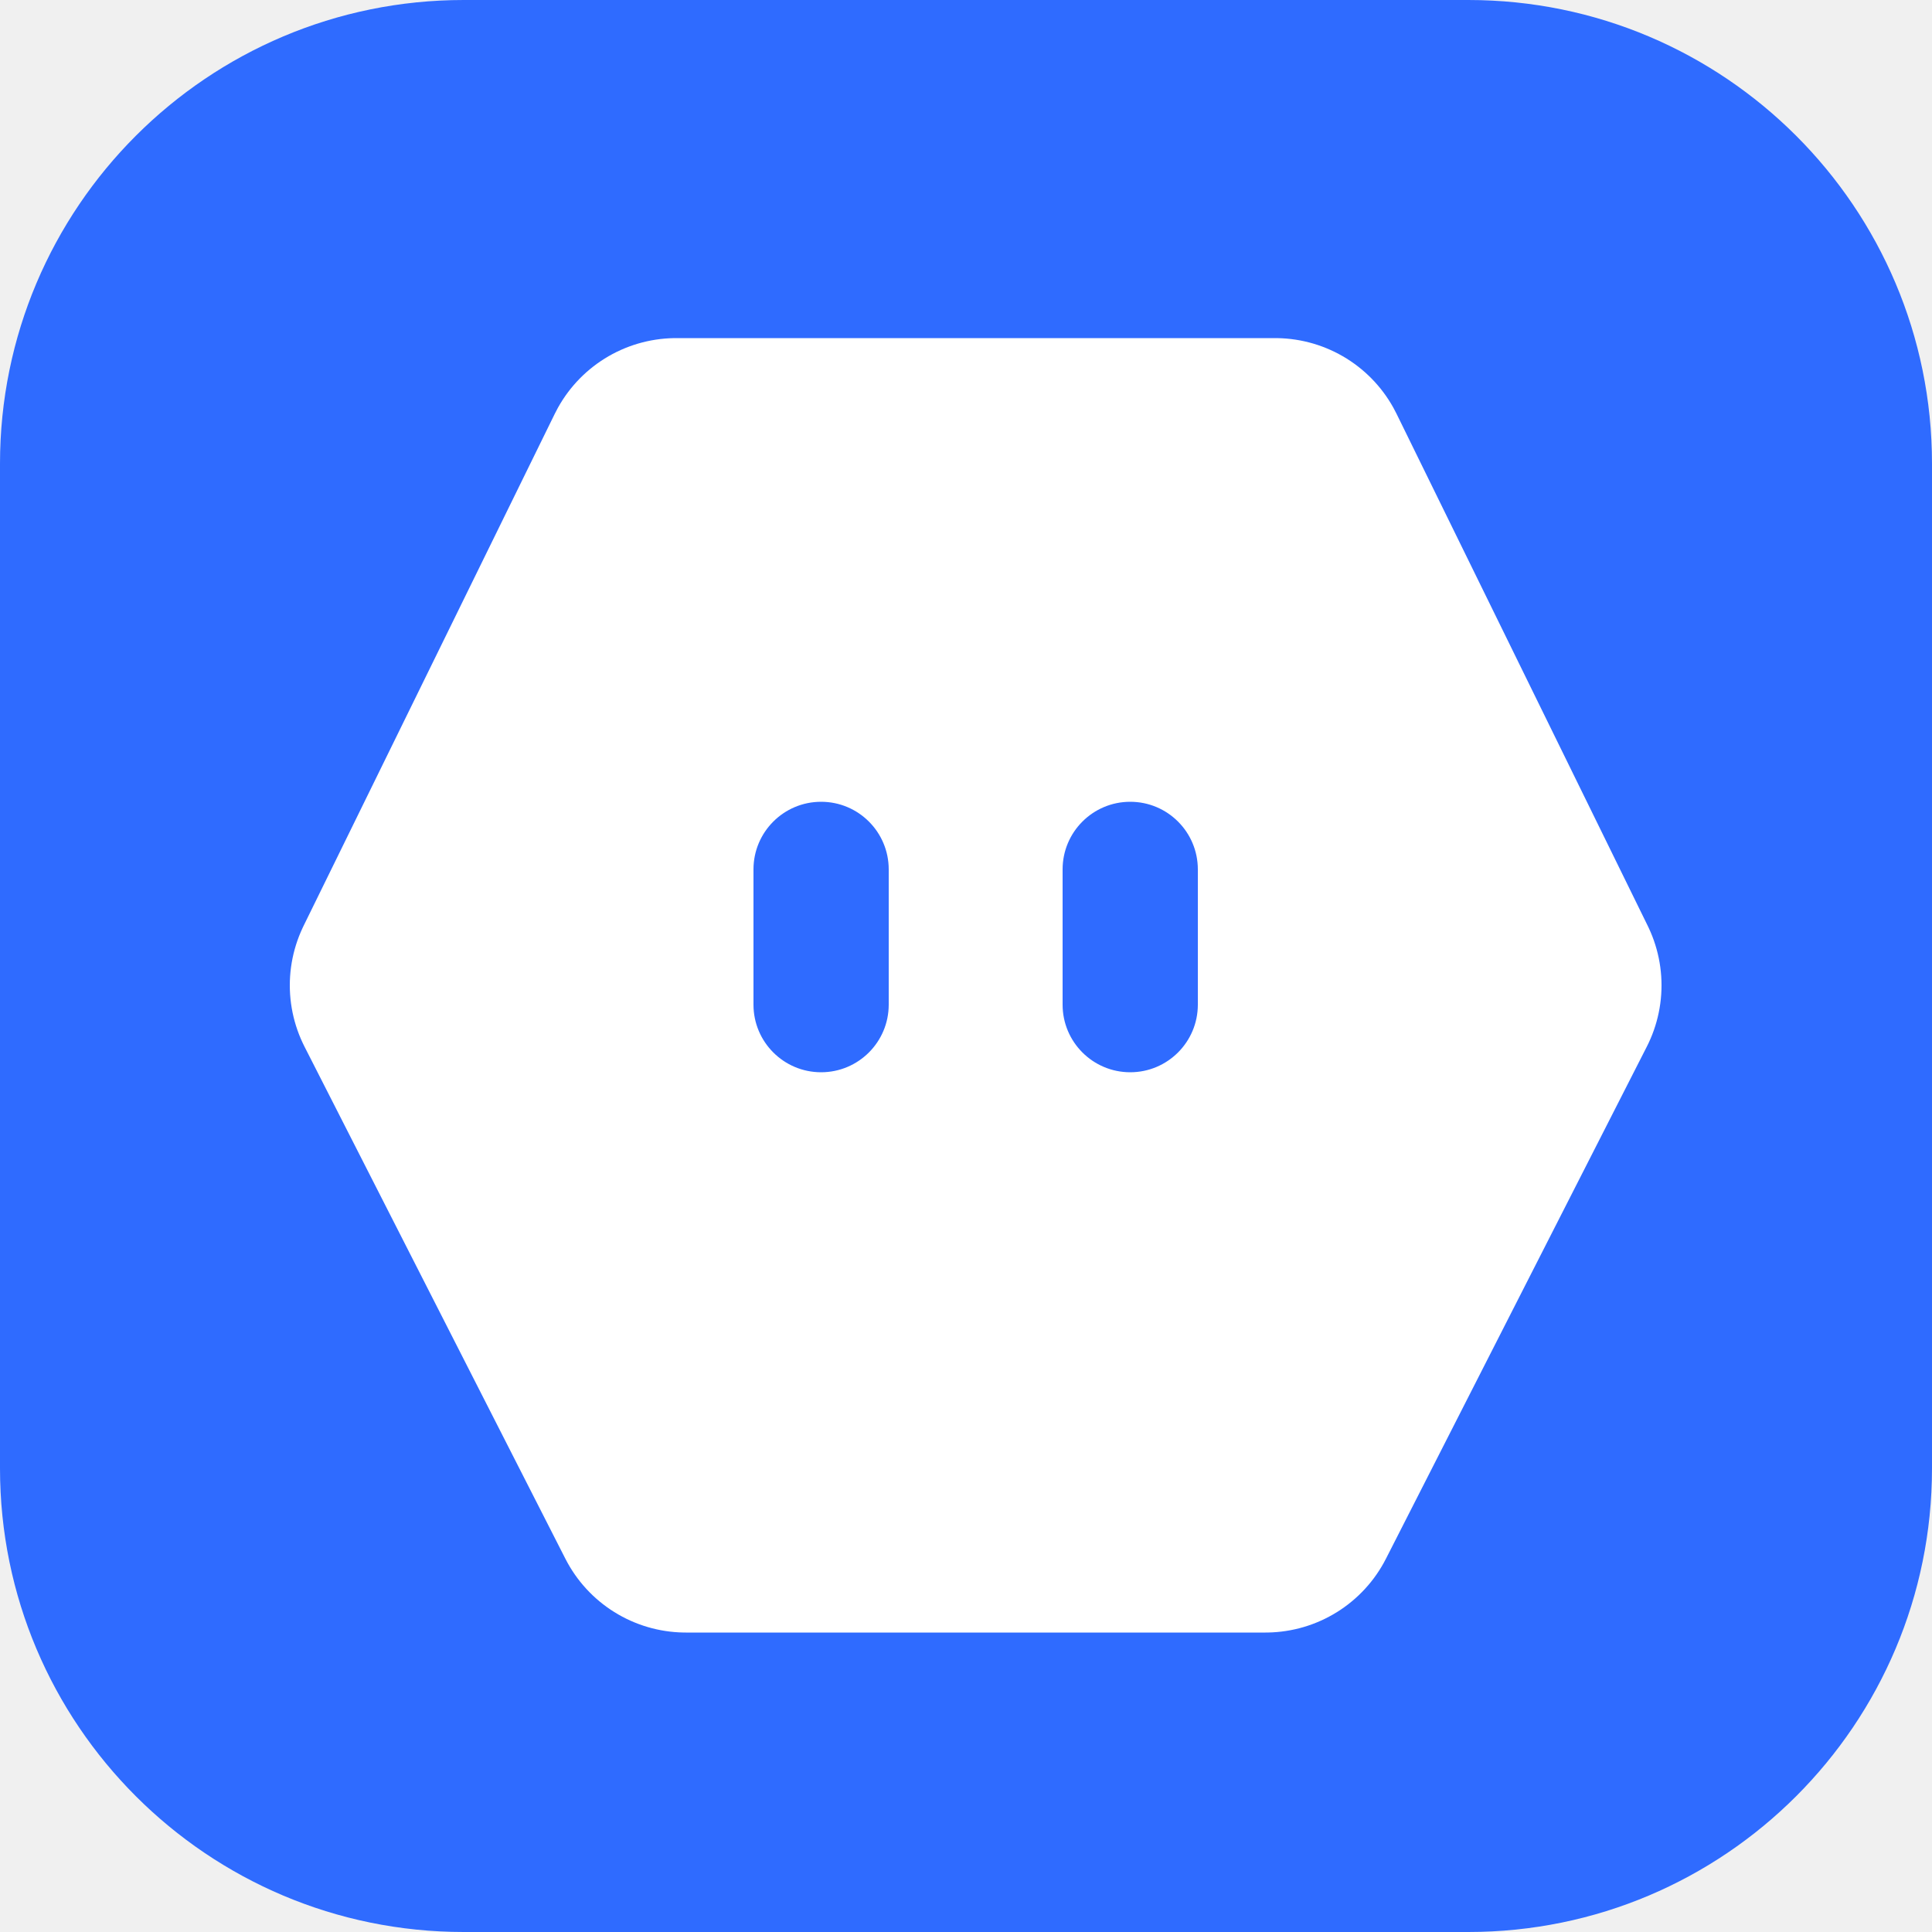
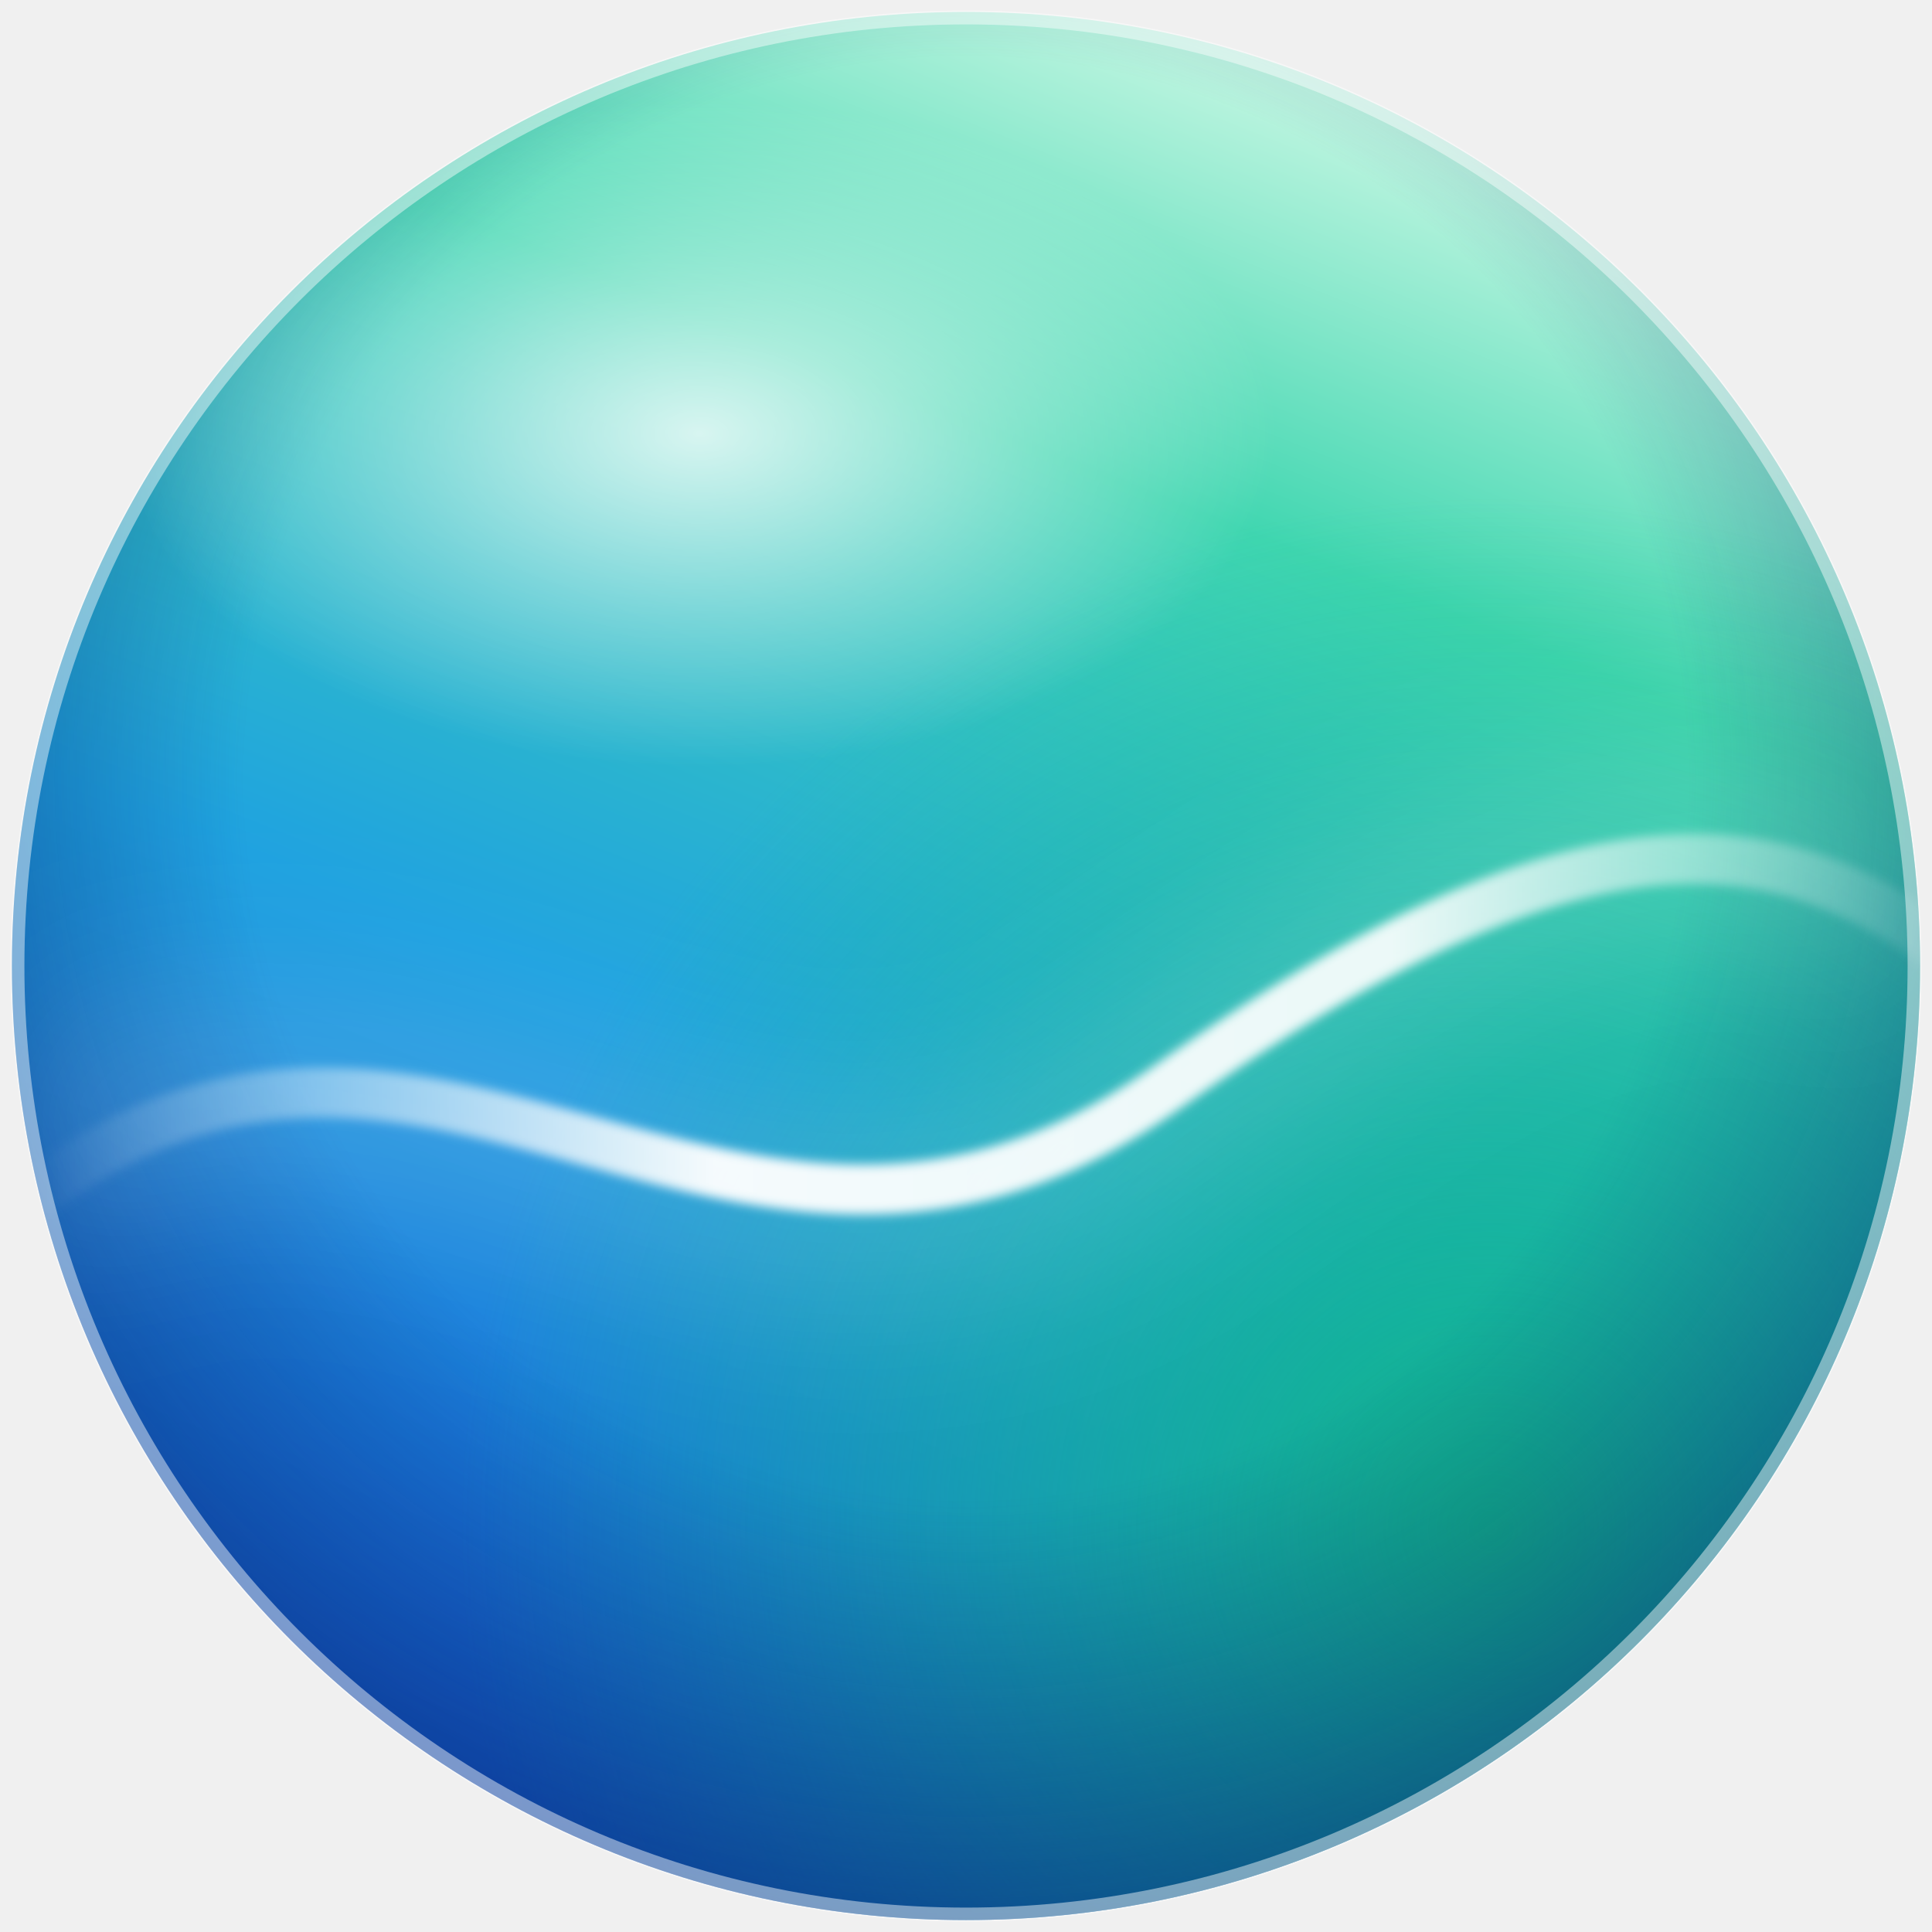
- <svg xmlns="http://www.w3.org/2000/svg" viewBox="0 0 100 100">
-   <rect width="100" height="100" rx="24" fill="#2F6BFF" />
-   <path d="M22 51 35 24.5H66L79 51 65.5 77.5H35.5Z" fill="#fff" stroke="#fff" stroke-width="14" stroke-linejoin="round" />
-   <rect x="39" y="41.5" width="7" height="14" rx="3.5" fill="#2F6BFF" />
-   <rect x="55" y="41.5" width="7" height="14" rx="3.5" fill="#2F6BFF" />
+ <svg xmlns="http://www.w3.org/2000/svg" viewBox="0 0 512 512">
+   <defs>
+     <linearGradient id="skydew-tile" x1="0" y1="0" x2="0" y2="1">
+       <stop offset="0" stop-color="#26262a" />
+       <stop offset="1" stop-color="#0a0a0b" />
+     </linearGradient>
+     <linearGradient id="skydew-orb" x1=".3" y1="1" x2=".7" y2="0">
+       <stop offset="0" stop-color="#1556d6" />
+       <stop offset="0.42" stop-color="#1fa2e0" />
+       <stop offset="0.75" stop-color="#3fd6b0" />
+       <stop offset="1" stop-color="#d6fbe9" />
+     </linearGradient>
+     <radialGradient id="skydew-mesh" cx="78%" cy="80%" r="55%">
+       <stop offset="0" stop-color="#10b981" stop-opacity="0.9" />
+       <stop offset="1" stop-color="#10b981" stop-opacity="0" />
+     </radialGradient>
+     <radialGradient id="skydew-shade" cx="50%" cy="40%" r="62%">
+       <stop offset="0.62" stop-color="#062a6e" stop-opacity="0" />
+       <stop offset="1" stop-color="#062a6e" stop-opacity="0.58" />
+     </radialGradient>
+     <linearGradient id="skydew-wave" x1="0" y1="0" x2="1" y2="0">
+       <stop offset="0" stop-color="#fff" stop-opacity="0" />
+       <stop offset="0.35" stop-color="#fff" stop-opacity="0.95" />
+       <stop offset="0.7" stop-color="#fff" stop-opacity="0.9" />
+       <stop offset="1" stop-color="#fff" stop-opacity="0" />
+     </linearGradient>
+     <radialGradient id="skydew-spec" cx="50%" cy="50%" r="50%">
+       <stop offset="0" stop-color="#fff" stop-opacity="0.8" />
+       <stop offset="0.55" stop-color="#fff" stop-opacity="0.35" />
+       <stop offset="1" stop-color="#fff" stop-opacity="0" />
+     </radialGradient>
+     <filter id="skydew-blur" filterUnits="userSpaceOnUse" x="0" y="0" width="512" height="512">
+       <feGaussianBlur stdDeviation="15" />
+     </filter>
+     <filter id="skydew-soft" filterUnits="userSpaceOnUse" x="0" y="0" width="512" height="512">
+       <feGaussianBlur stdDeviation="1" />
+     </filter>
+     <clipPath id="skydew-clip">
+       <circle cx="256" cy="256" r="172" />
+     </clipPath>
+   </defs>
+   <g transform="translate(256 256) scale(1.47) translate(-256 -256)">
+     <circle cx="256" cy="256" r="172" fill="url(#skydew-orb)" />
+     <g clip-path="url(#skydew-clip)">
+       <circle cx="256" cy="256" r="172" fill="url(#skydew-mesh)" />
+       <circle cx="256" cy="256" r="172" fill="url(#skydew-shade)" />
+       <path d="M70 300C150 236 214 340 292 280S410 222 450 258" fill="none" stroke="#fff" stroke-width="34" stroke-linecap="round" opacity=".14" filter="url(#skydew-blur)" />
+       <path d="M90 296C160 244 216 332 292 278S404 230 436 256" fill="none" stroke="url(#skydew-wave)" stroke-width="9" stroke-linecap="round" filter="url(#skydew-soft)" />
+       <ellipse cx="208" cy="160" rx="104" ry="60" fill="url(#skydew-spec)" />
+     </g>
+     <circle cx="256" cy="256" r="171" fill="none" stroke="#fff" stroke-opacity=".45" stroke-width="2.5" />
+   </g>
</svg>
